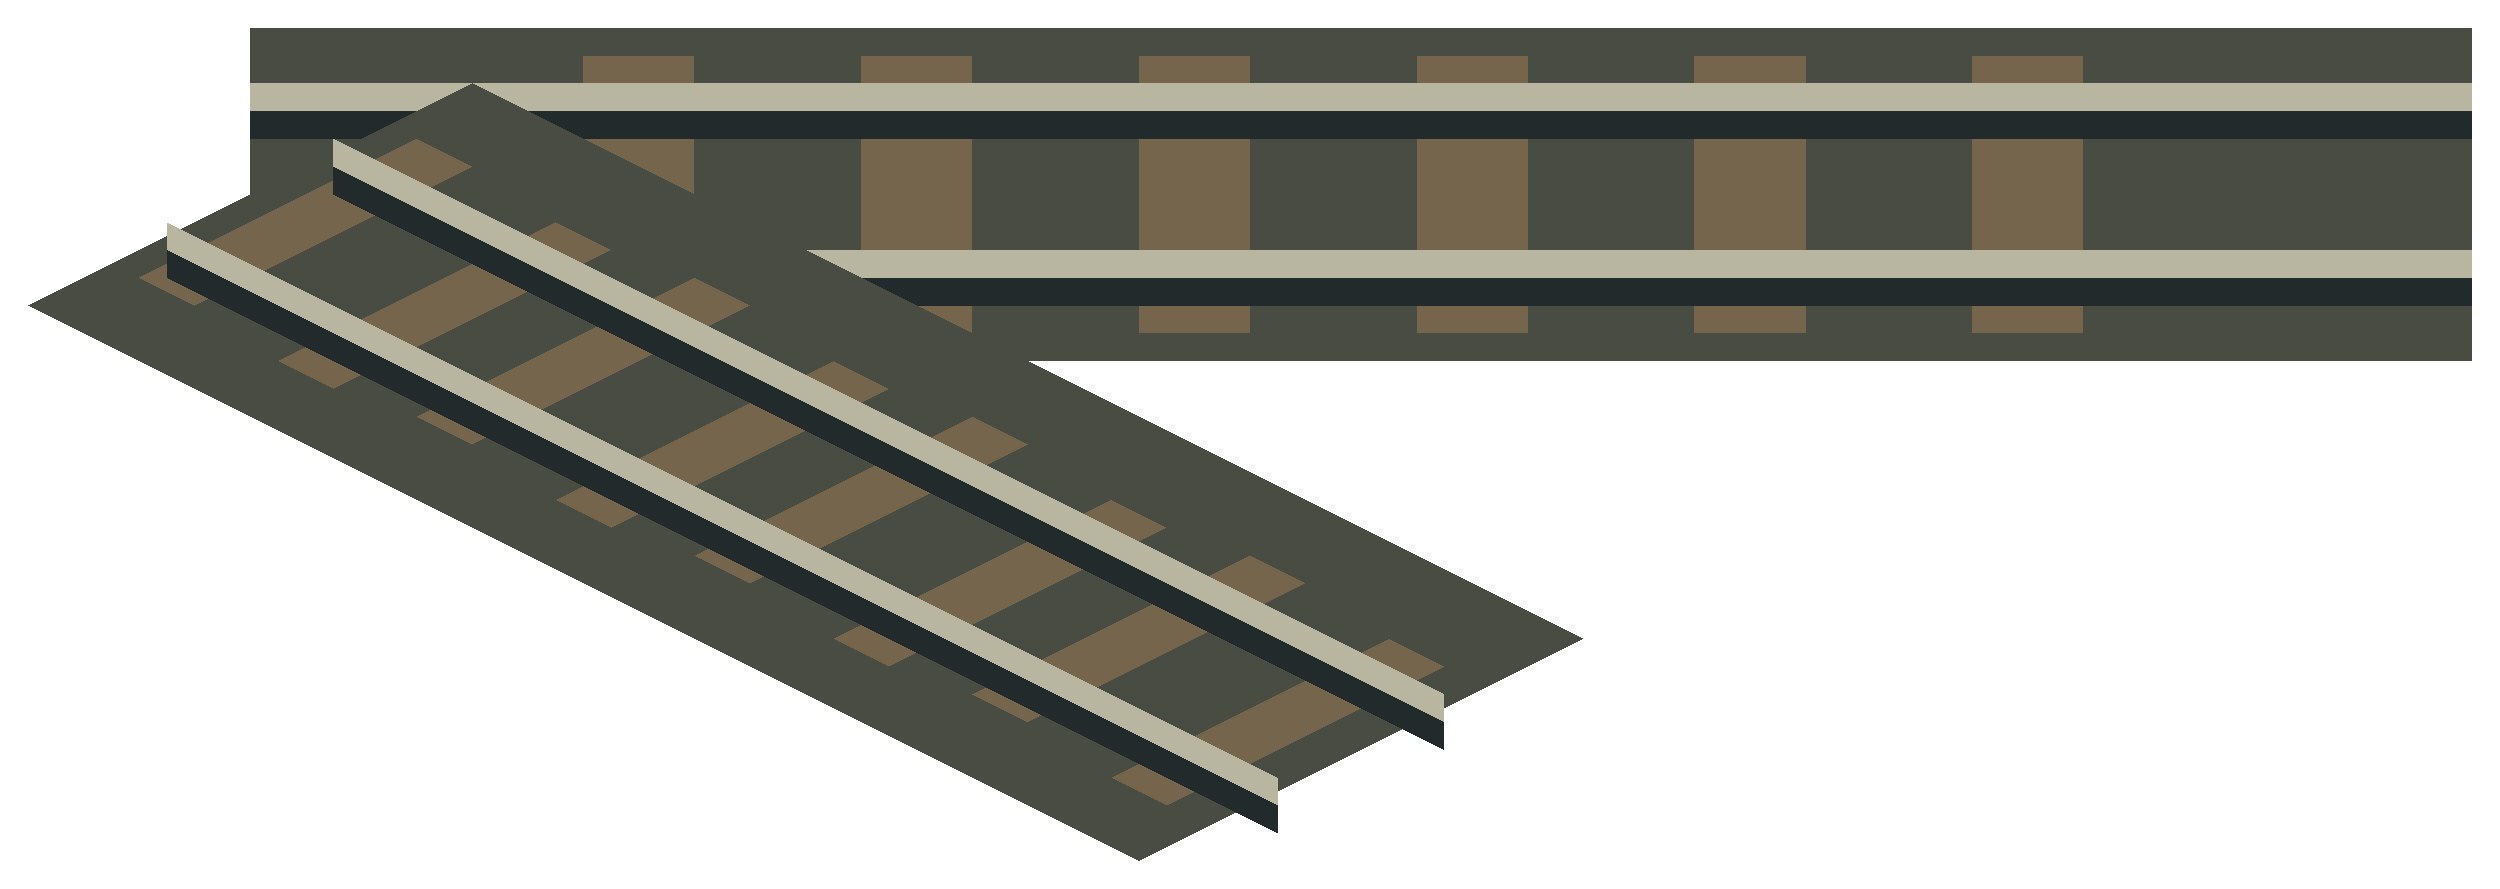
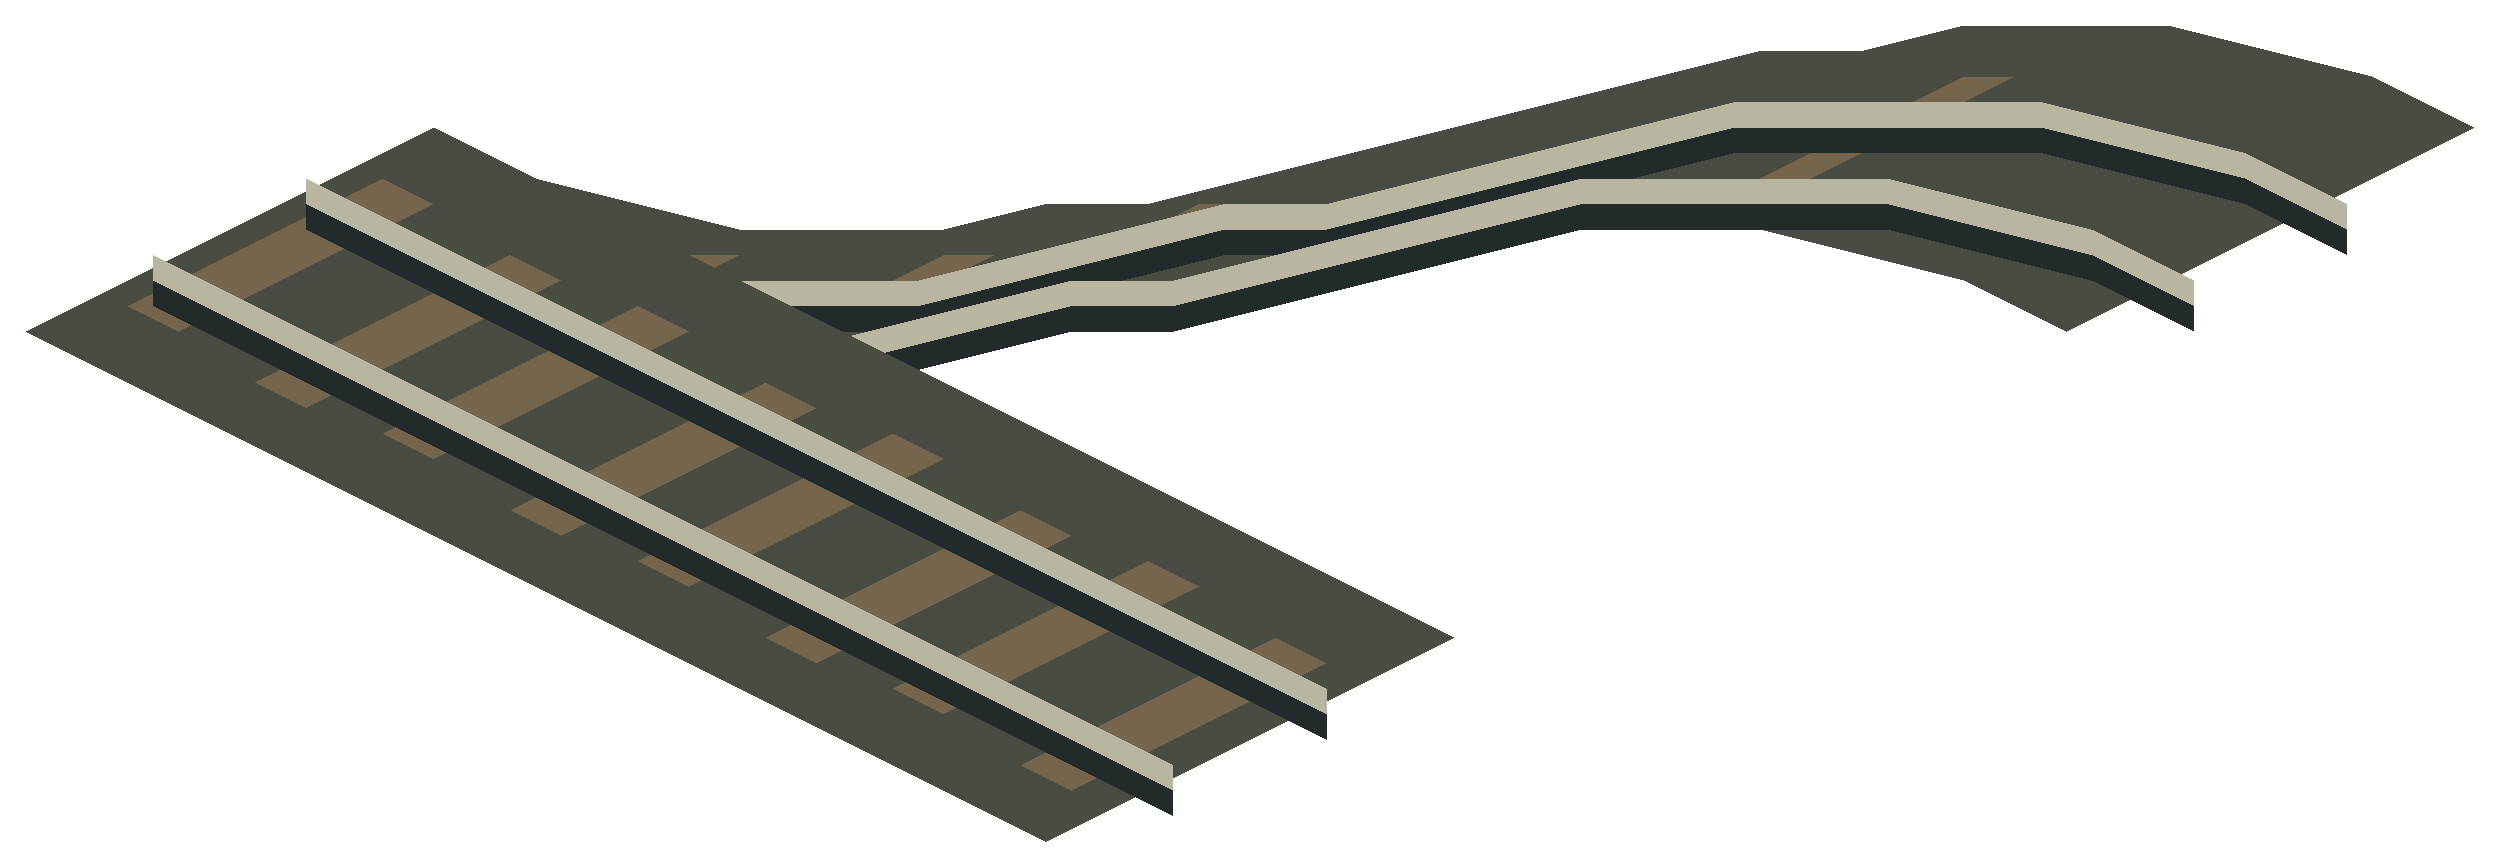
- <svg xmlns="http://www.w3.org/2000/svg" width="90" height="32" viewBox="0 0 90 32" shape-rendering="crispEdges" data-template="railyard-track-y-split-up" data-anchor-x="9" data-anchor-y="7" data-length-m="20">
+ <svg xmlns="http://www.w3.org/2000/svg" width="98" height="34" viewBox="0 0 98 34" shape-rendering="crispEdges" data-template="railyard-track-y-split-up" data-anchor-x="9" data-anchor-y="9" data-length-m="20">
  <g id="diagonal-up-ballast">
-     <polygon points="9,1 89,1 89,13 9,13" fill="#494c42" />
+     <polygon points="17,5 21,7 25,8 29,9 33,9 37,9 41,8 45,8 49,7 53,6 57,5 61,4 65,3 69,2 73,2 77,1 81,1 85,1 89,2 93,3 97,5 81,13 77,11 73,10 69,9 65,9 61,9 57,10 53,10 49,11 45,12 41,13 37,14 33,15 29,16 25,16 21,17 17,17 13,17 9,16 5,15 1,13" fill="#494c42" />
  </g>
  <g id="diagonal-up-ties">
-     <polygon points="21,2 25,2 25,12 21,12" fill="#75654d" />
-     <polygon points="31,2 35,2 35,12 31,12" fill="#75654d" />
-     <polygon points="41,2 45,2 45,12 41,12" fill="#75654d" />
-     <polygon points="51,2 55,2 55,12 51,12" fill="#75654d" />
-     <polygon points="61,2 65,2 65,12 61,12" fill="#75654d" />
-     <polygon points="71,2 75,2 75,12 71,12" fill="#75654d" />
+     <polygon points="27,10 29,10 19,15 17,15" fill="#75654d" />
+     <polygon points="37,10 39,10 29,15 27,15" fill="#75654d" />
+     <polygon points="47,8 49,8 39,13 37,13" fill="#75654d" />
+     <polygon points="57,6 59,5 49,10 47,11" fill="#75654d" />
+     <polygon points="67,4 69,3 59,8 57,9" fill="#75654d" />
+     <polygon points="77,3 79,3 69,8 67,8" fill="#75654d" />
  </g>
  <g id="diagonal-up-rails">
-     <polygon points="9,3 89,3 89,5 9,5" fill="#222a2b" />
-     <polygon points="9,3 89,3 89,4 9,4" fill="#b8b6a0" />
-     <polygon points="9,9 89,9 89,11 9,11" fill="#222a2b" />
-     <polygon points="9,9 89,9 89,10 9,10" fill="#b8b6a0" />
+     <polygon points="12,8 16,9 20,10 24,11 28,11 32,11 36,11 40,10 44,9 48,8 52,8 56,7 60,6 64,5 68,4 72,4 76,4 80,4 84,5 88,6 92,8 92,10 88,8 84,7 80,6 76,6 72,6 68,6 64,7 60,8 56,9 52,10 48,10 44,11 40,12 36,13 32,13 28,13 24,13 20,12 16,11 12,10" fill="#222a2b" />
+     <polygon points="12,8 16,9 20,10 24,11 28,11 32,11 36,11 40,10 44,9 48,8 52,8 56,7 60,6 64,5 68,4 72,4 76,4 80,4 84,5 88,6 92,8 92,9 88,7 84,6 80,5 76,5 72,5 68,5 64,6 60,7 56,8 52,9 48,9 44,10 40,11 36,12 32,12 28,12 24,12 20,11 16,10 12,9" fill="#b8b6a0" />
+     <polygon points="6,11 10,12 14,13 18,14 22,14 26,14 30,14 34,13 38,12 42,11 46,11 50,10 54,9 58,8 62,7 66,7 70,7 74,7 78,8 82,9 86,11 86,13 82,11 78,10 74,9 70,9 66,9 62,9 58,10 54,11 50,12 46,13 42,13 38,14 34,15 30,16 26,16 22,16 18,16 14,15 10,14 6,13" fill="#222a2b" />
+     <polygon points="6,11 10,12 14,13 18,14 22,14 26,14 30,14 34,13 38,12 42,11 46,11 50,10 54,9 58,8 62,7 66,7 70,7 74,7 78,8 82,9 86,11 86,12 82,10 78,9 74,8 70,8 66,8 62,8 58,9 54,10 50,11 46,12 42,12 38,13 34,14 30,15 26,15 22,15 18,15 14,14 10,13 6,12" fill="#b8b6a0" />
  </g>
  <g id="ballast">
-     <polygon points="17,3 57,23 41,31 1,11" fill="#494c42" />
+     <polygon points="17,5 57,25 41,33 1,13" fill="#494c42" />
  </g>
  <g id="ties">
-     <polygon points="15,5 17,6 7,11 5,10" fill="#75654d" />
-     <polygon points="20,8 22,9 12,14 10,13" fill="#75654d" />
-     <polygon points="25,10 27,11 17,16 15,15" fill="#75654d" />
-     <polygon points="30,13 32,14 22,19 20,18" fill="#75654d" />
-     <polygon points="35,15 37,16 27,21 25,20" fill="#75654d" />
-     <polygon points="40,18 42,19 32,24 30,23" fill="#75654d" />
-     <polygon points="45,20 47,21 37,26 35,25" fill="#75654d" />
-     <polygon points="50,23 52,24 42,29 40,28" fill="#75654d" />
+     <polygon points="15,7 17,8 7,13 5,12" fill="#75654d" />
+     <polygon points="20,10 22,11 12,16 10,15" fill="#75654d" />
+     <polygon points="25,12 27,13 17,18 15,17" fill="#75654d" />
+     <polygon points="30,15 32,16 22,21 20,20" fill="#75654d" />
+     <polygon points="35,17 37,18 27,23 25,22" fill="#75654d" />
+     <polygon points="40,20 42,21 32,26 30,25" fill="#75654d" />
+     <polygon points="45,22 47,23 37,28 35,27" fill="#75654d" />
+     <polygon points="50,25 52,26 42,31 40,30" fill="#75654d" />
  </g>
  <g id="rails">
-     <polygon points="12,5 52,25 52,27 12,7" fill="#222a2b" />
-     <polygon points="12,5 52,25 52,26 12,6" fill="#b8b6a0" />
-     <polygon points="6,8 46,28 46,30 6,10" fill="#222a2b" />
-     <polygon points="6,8 46,28 46,29 6,9" fill="#b8b6a0" />
+     <polygon points="12,7 52,27 52,29 12,9" fill="#222a2b" />
+     <polygon points="12,7 52,27 52,28 12,8" fill="#b8b6a0" />
+     <polygon points="6,10 46,30 46,32 6,12" fill="#222a2b" />
+     <polygon points="6,10 46,30 46,31 6,11" fill="#b8b6a0" />
  </g>
</svg>
